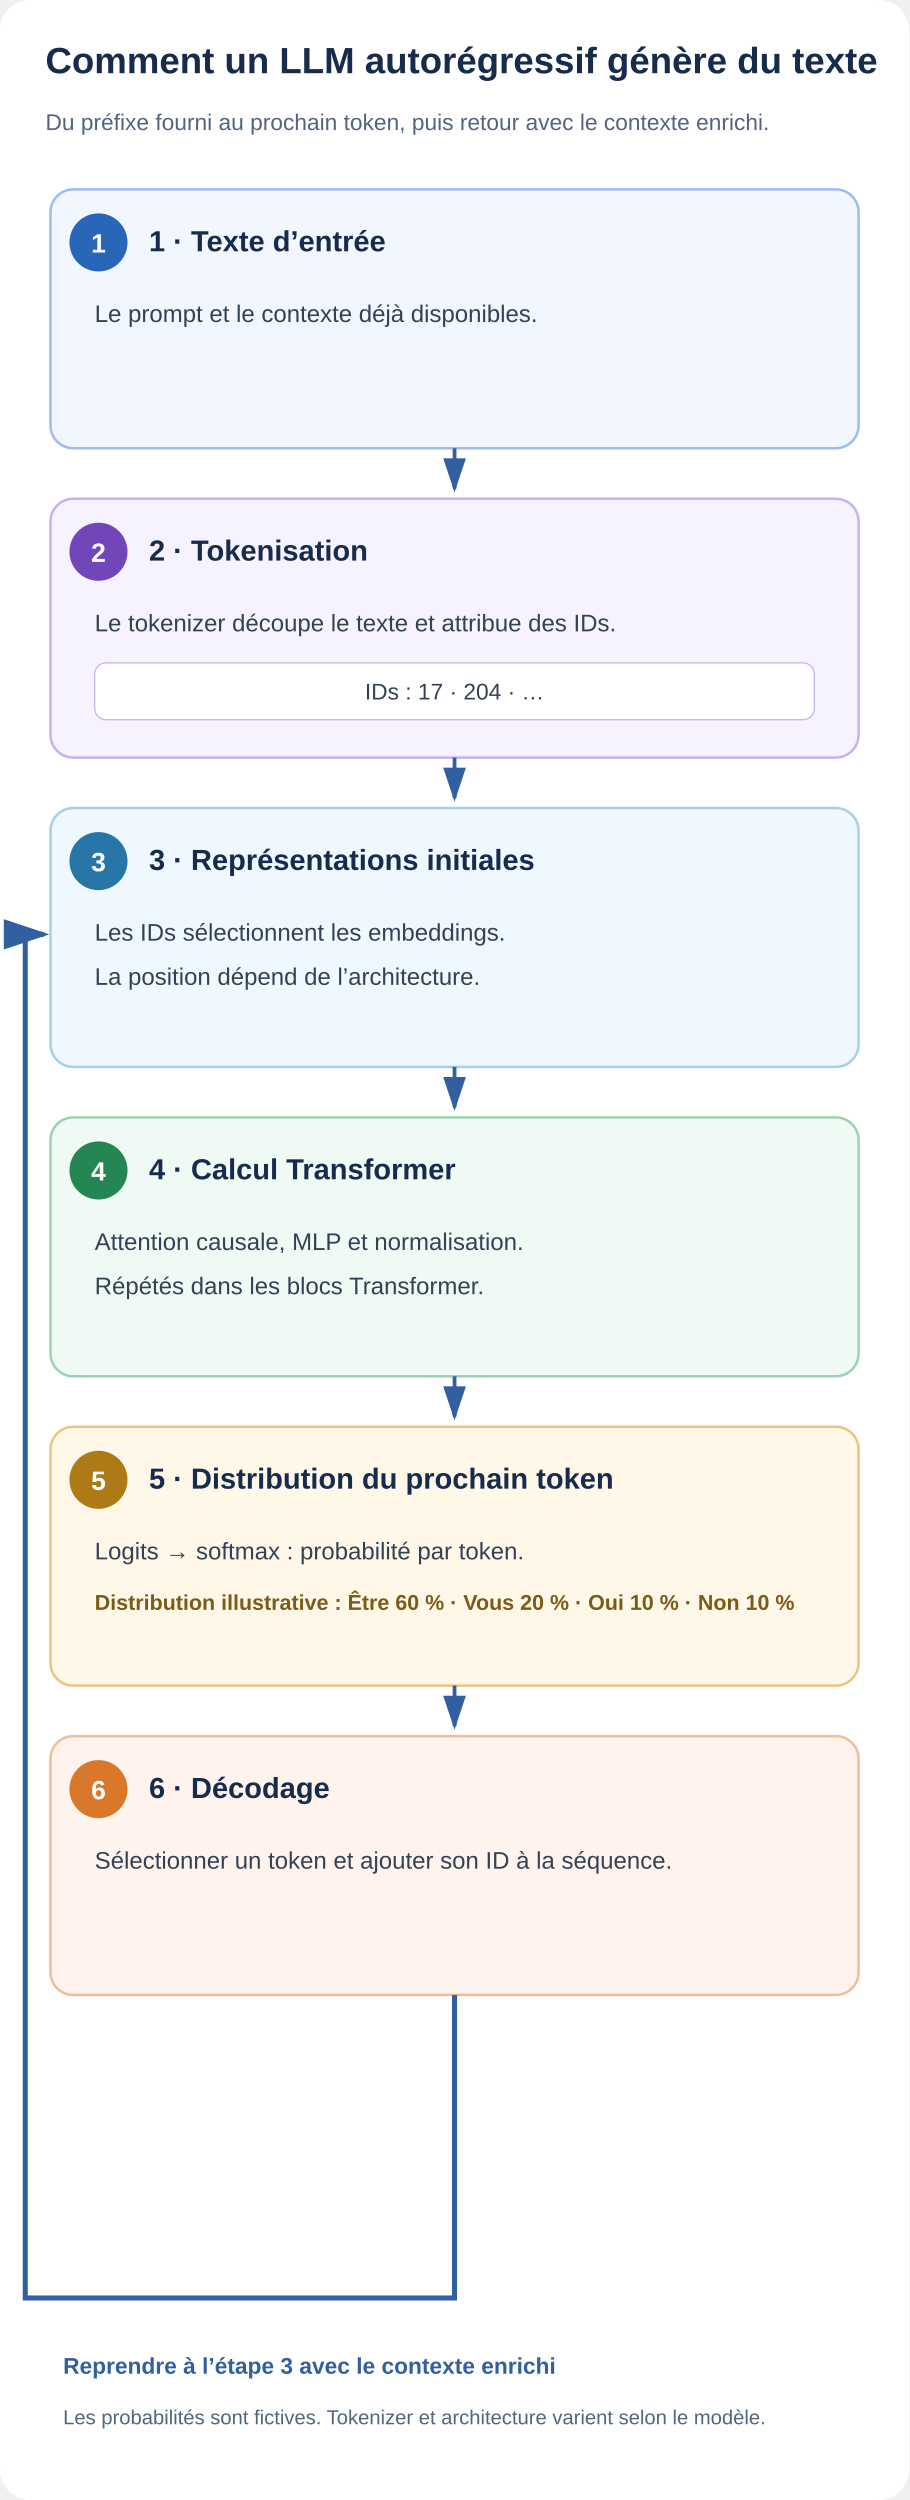
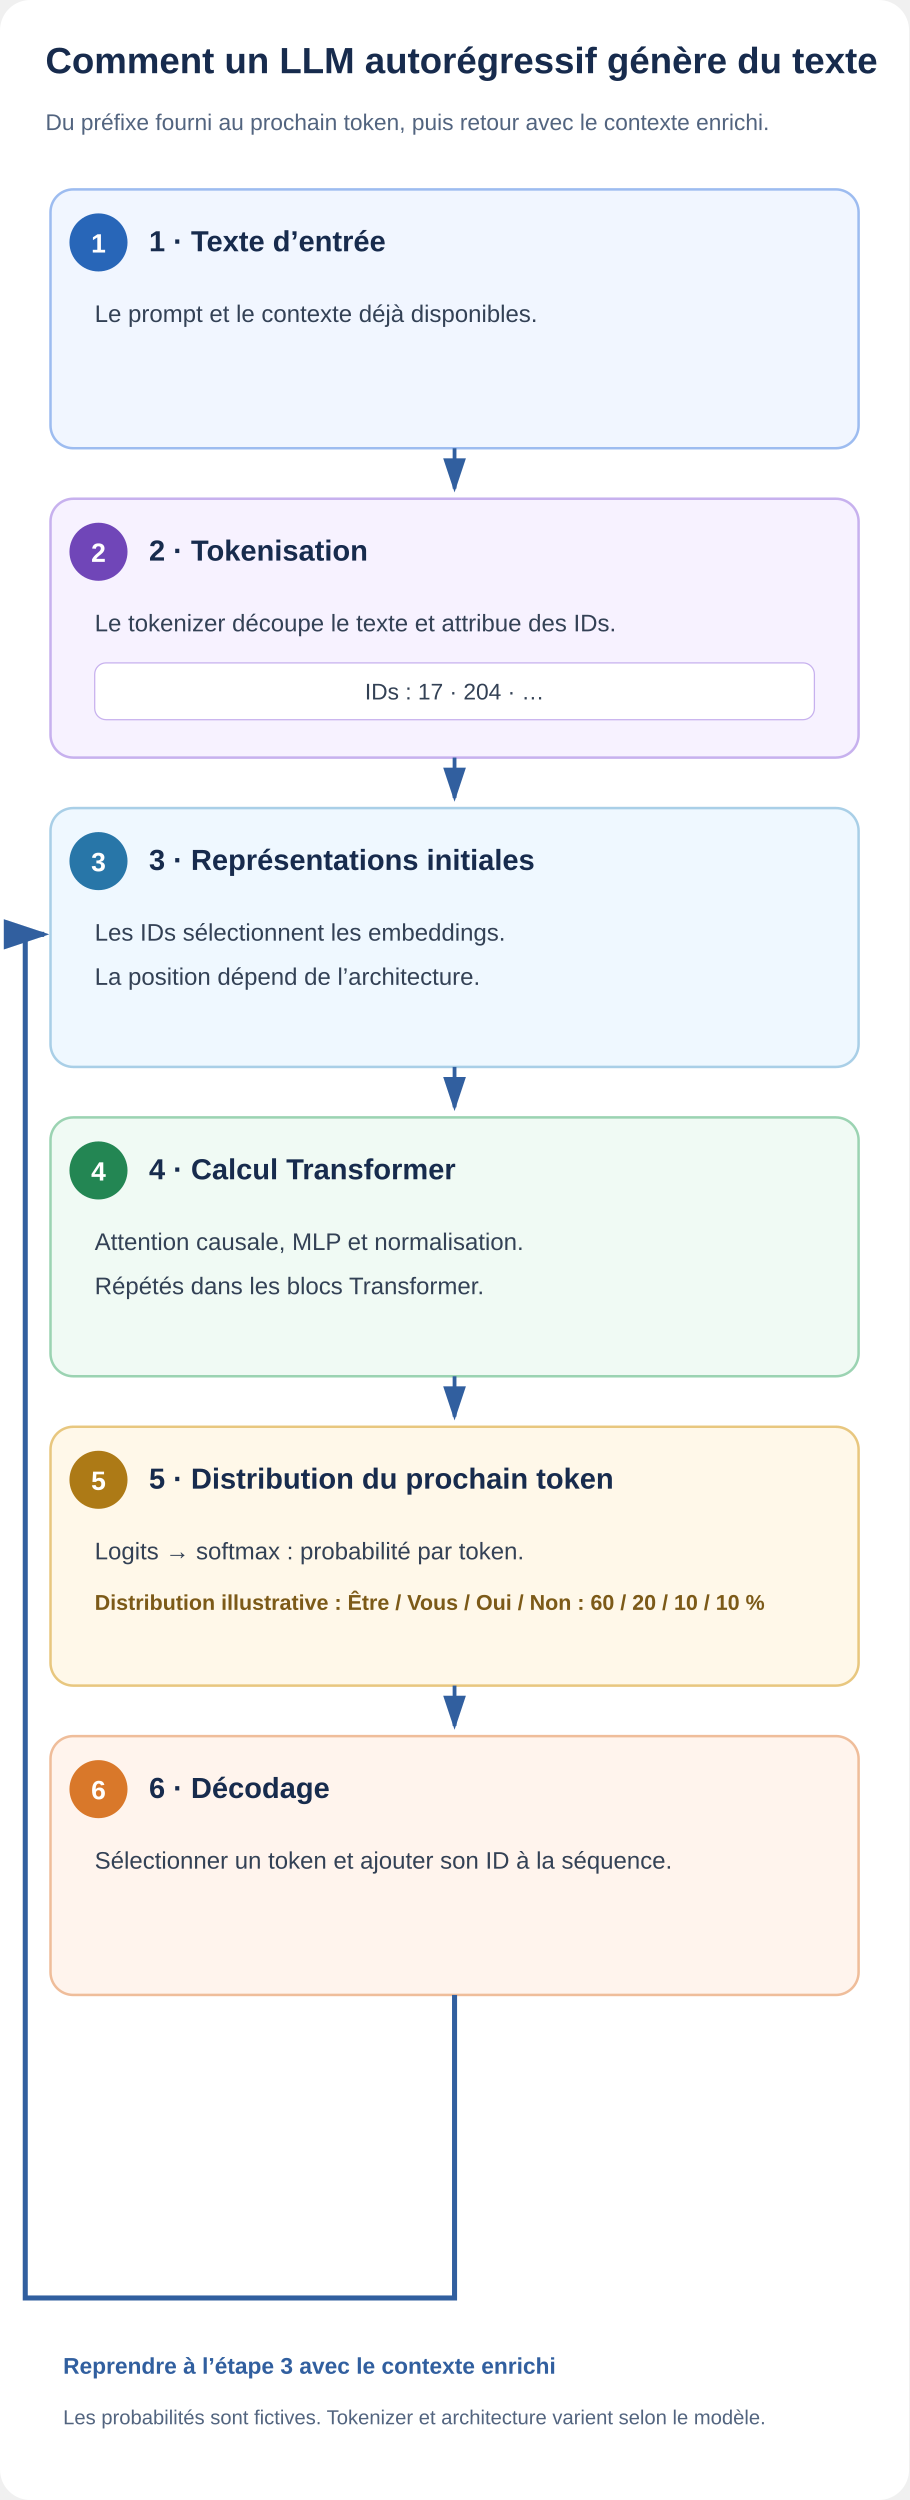
<svg xmlns="http://www.w3.org/2000/svg" width="720" height="1980" viewBox="0 0 720 1980" role="img" aria-labelledby="title desc">
  <defs>
    <marker id="a" markerWidth="10" markerHeight="10" refX="8" refY="3" orient="auto">
      <path d="M0 0L0 6L9 3z" fill="#315f9f" />
    </marker>
  </defs>
  <rect width="720" height="1980" rx="24" fill="#fff" />
  <text x="36" y="58" font-family="Arial,sans-serif" font-size="29" font-weight="700" fill="#172b4d">Comment un LLM autorégressif génère du texte</text>
  <text x="36" y="103" font-family="Arial,sans-serif" font-size="18" fill="#52647f">Du préfixe fourni au prochain token, puis retour avec le contexte enrichi.</text>
  <rect x="40" y="150" width="640" height="205" rx="18" fill="#f1f6ff" stroke="#9dbcf0" stroke-width="2" />
  <circle cx="78" cy="192" r="23" fill="#2866b8" />
  <text x="78" y="200" text-anchor="middle" font-family="Arial,sans-serif" font-size="21" font-weight="700" fill="#fff">1</text>
  <text x="118" y="199" font-family="Arial,sans-serif" font-size="23" font-weight="700" fill="#172b4d">1 · Texte d’entrée</text>
  <text x="75" y="255" font-family="Arial,sans-serif" font-size="19" fill="#334155">Le prompt et le contexte déjà disponibles.</text>
  <path d="M360 355V387" stroke="#315f9f" stroke-width="3" marker-end="url(#a)" />
  <rect x="40" y="395" width="640" height="205" rx="18" fill="#f7f2ff" stroke="#c7b1ee" stroke-width="2" />
  <circle cx="78" cy="437" r="23" fill="#7046b8" />
  <text x="78" y="445" text-anchor="middle" font-family="Arial,sans-serif" font-size="21" font-weight="700" fill="#fff">2</text>
  <text x="118" y="444" font-family="Arial,sans-serif" font-size="23" font-weight="700" fill="#172b4d">2 · Tokenisation</text>
  <text x="75" y="500" font-family="Arial,sans-serif" font-size="19" fill="#334155">Le tokenizer découpe le texte et attribue des IDs.</text>
  <rect x="75" y="525" width="570" height="45" rx="9" fill="#fff" stroke="#c7b1ee" />
  <text x="360" y="554" text-anchor="middle" font-family="Arial,sans-serif" font-size="18" fill="#334155">IDs : 17 · 204 · …</text>
  <path d="M360 600V632" stroke="#315f9f" stroke-width="3" marker-end="url(#a)" />
  <rect x="40" y="640" width="640" height="205" rx="18" fill="#eff8ff" stroke="#a9cfe7" stroke-width="2" />
  <circle cx="78" cy="682" r="23" fill="#2876a8" />
  <text x="78" y="690" text-anchor="middle" font-family="Arial,sans-serif" font-size="21" font-weight="700" fill="#fff">3</text>
  <text x="118" y="689" font-family="Arial,sans-serif" font-size="23" font-weight="700" fill="#172b4d">3 · Représentations initiales</text>
  <text x="75" y="745" font-family="Arial,sans-serif" font-size="19" fill="#334155">Les IDs sélectionnent les embeddings.</text>
  <text x="75" y="780" font-family="Arial,sans-serif" font-size="19" fill="#334155">La position dépend de l’architecture.</text>
  <path d="M360 845V877" stroke="#315f9f" stroke-width="3" marker-end="url(#a)" />
  <rect x="40" y="885" width="640" height="205" rx="18" fill="#f0faf4" stroke="#9bd3b2" stroke-width="2" />
  <circle cx="78" cy="927" r="23" fill="#238653" />
  <text x="78" y="935" text-anchor="middle" font-family="Arial,sans-serif" font-size="21" font-weight="700" fill="#fff">4</text>
  <text x="118" y="934" font-family="Arial,sans-serif" font-size="23" font-weight="700" fill="#172b4d">4 · Calcul Transformer</text>
  <text x="75" y="990" font-family="Arial,sans-serif" font-size="19" fill="#334155">Attention causale, MLP et normalisation.</text>
  <text x="75" y="1025" font-family="Arial,sans-serif" font-size="19" fill="#334155">Répétés dans les blocs Transformer.</text>
  <path d="M360 1090V1122" stroke="#315f9f" stroke-width="3" marker-end="url(#a)" />
  <rect x="40" y="1130" width="640" height="205" rx="18" fill="#fff8e9" stroke="#e8c77f" stroke-width="2" />
  <circle cx="78" cy="1172" r="23" fill="#ad7a16" />
  <text x="78" y="1180" text-anchor="middle" font-family="Arial,sans-serif" font-size="21" font-weight="700" fill="#fff">5</text>
  <text x="118" y="1179" font-family="Arial,sans-serif" font-size="23" font-weight="700" fill="#172b4d">5 · Distribution du prochain token</text>
  <text x="75" y="1235" font-family="Arial,sans-serif" font-size="19" fill="#334155">Logits → softmax : probabilité par token.</text>
-   <text x="75" y="1275" font-family="Arial,sans-serif" font-size="17" font-weight="700" fill="#7c5a18">Distribution illustrative : Être 60 % · Vous 20 % · Oui 10 % · Non 10 %</text>
+   <text x="75" y="1275" font-family="Arial,sans-serif" font-size="17" font-weight="700" fill="#7c5a18">Distribution illustrative : Être / Vous / Oui / Non : 60 / 20 / 10 / 10 %</text>
  <path d="M360 1335V1367" stroke="#315f9f" stroke-width="3" marker-end="url(#a)" />
  <rect x="40" y="1375" width="640" height="205" rx="18" fill="#fff4ed" stroke="#efbd9a" stroke-width="2" />
  <circle cx="78" cy="1417" r="23" fill="#d9782a" />
  <text x="78" y="1425" text-anchor="middle" font-family="Arial,sans-serif" font-size="21" font-weight="700" fill="#fff">6</text>
  <text x="118" y="1424" font-family="Arial,sans-serif" font-size="23" font-weight="700" fill="#172b4d">6 · Décodage</text>
  <text x="75" y="1480" font-family="Arial,sans-serif" font-size="19" fill="#334155">Sélectionner un token et ajouter son ID à la séquence.</text>
  <path d="M360 1580V1820H20V740H35" stroke="#315f9f" stroke-width="4" fill="none" marker-end="url(#a)" />
  <text x="50" y="1880" font-family="Arial,sans-serif" font-size="18" font-weight="700" fill="#315f9f">Reprendre à l’étape 3 avec le contexte enrichi</text>
  <text x="50" y="1920" font-family="Arial,sans-serif" font-size="16" fill="#52647f">Les probabilités sont fictives. Tokenizer et architecture varient selon le modèle.</text>
</svg>
